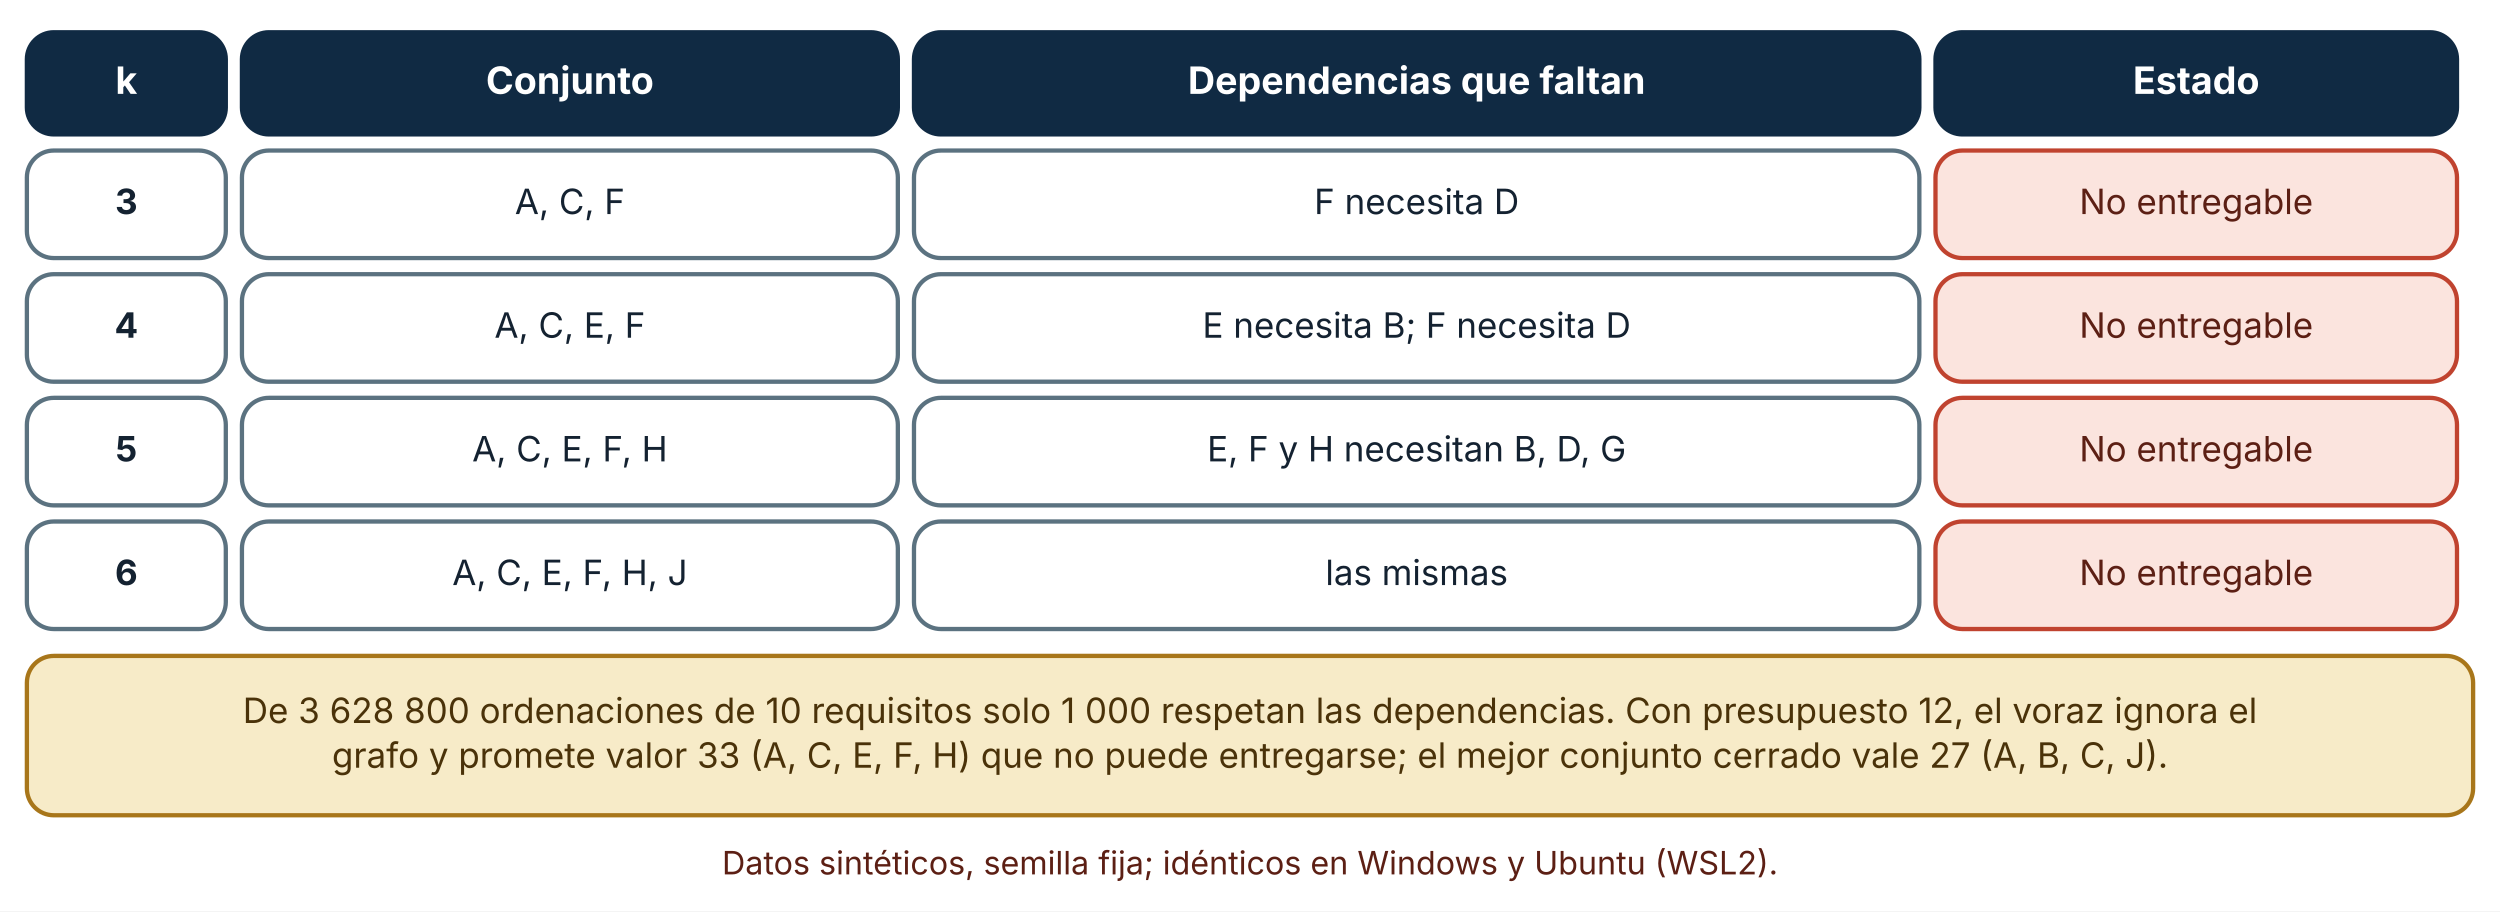
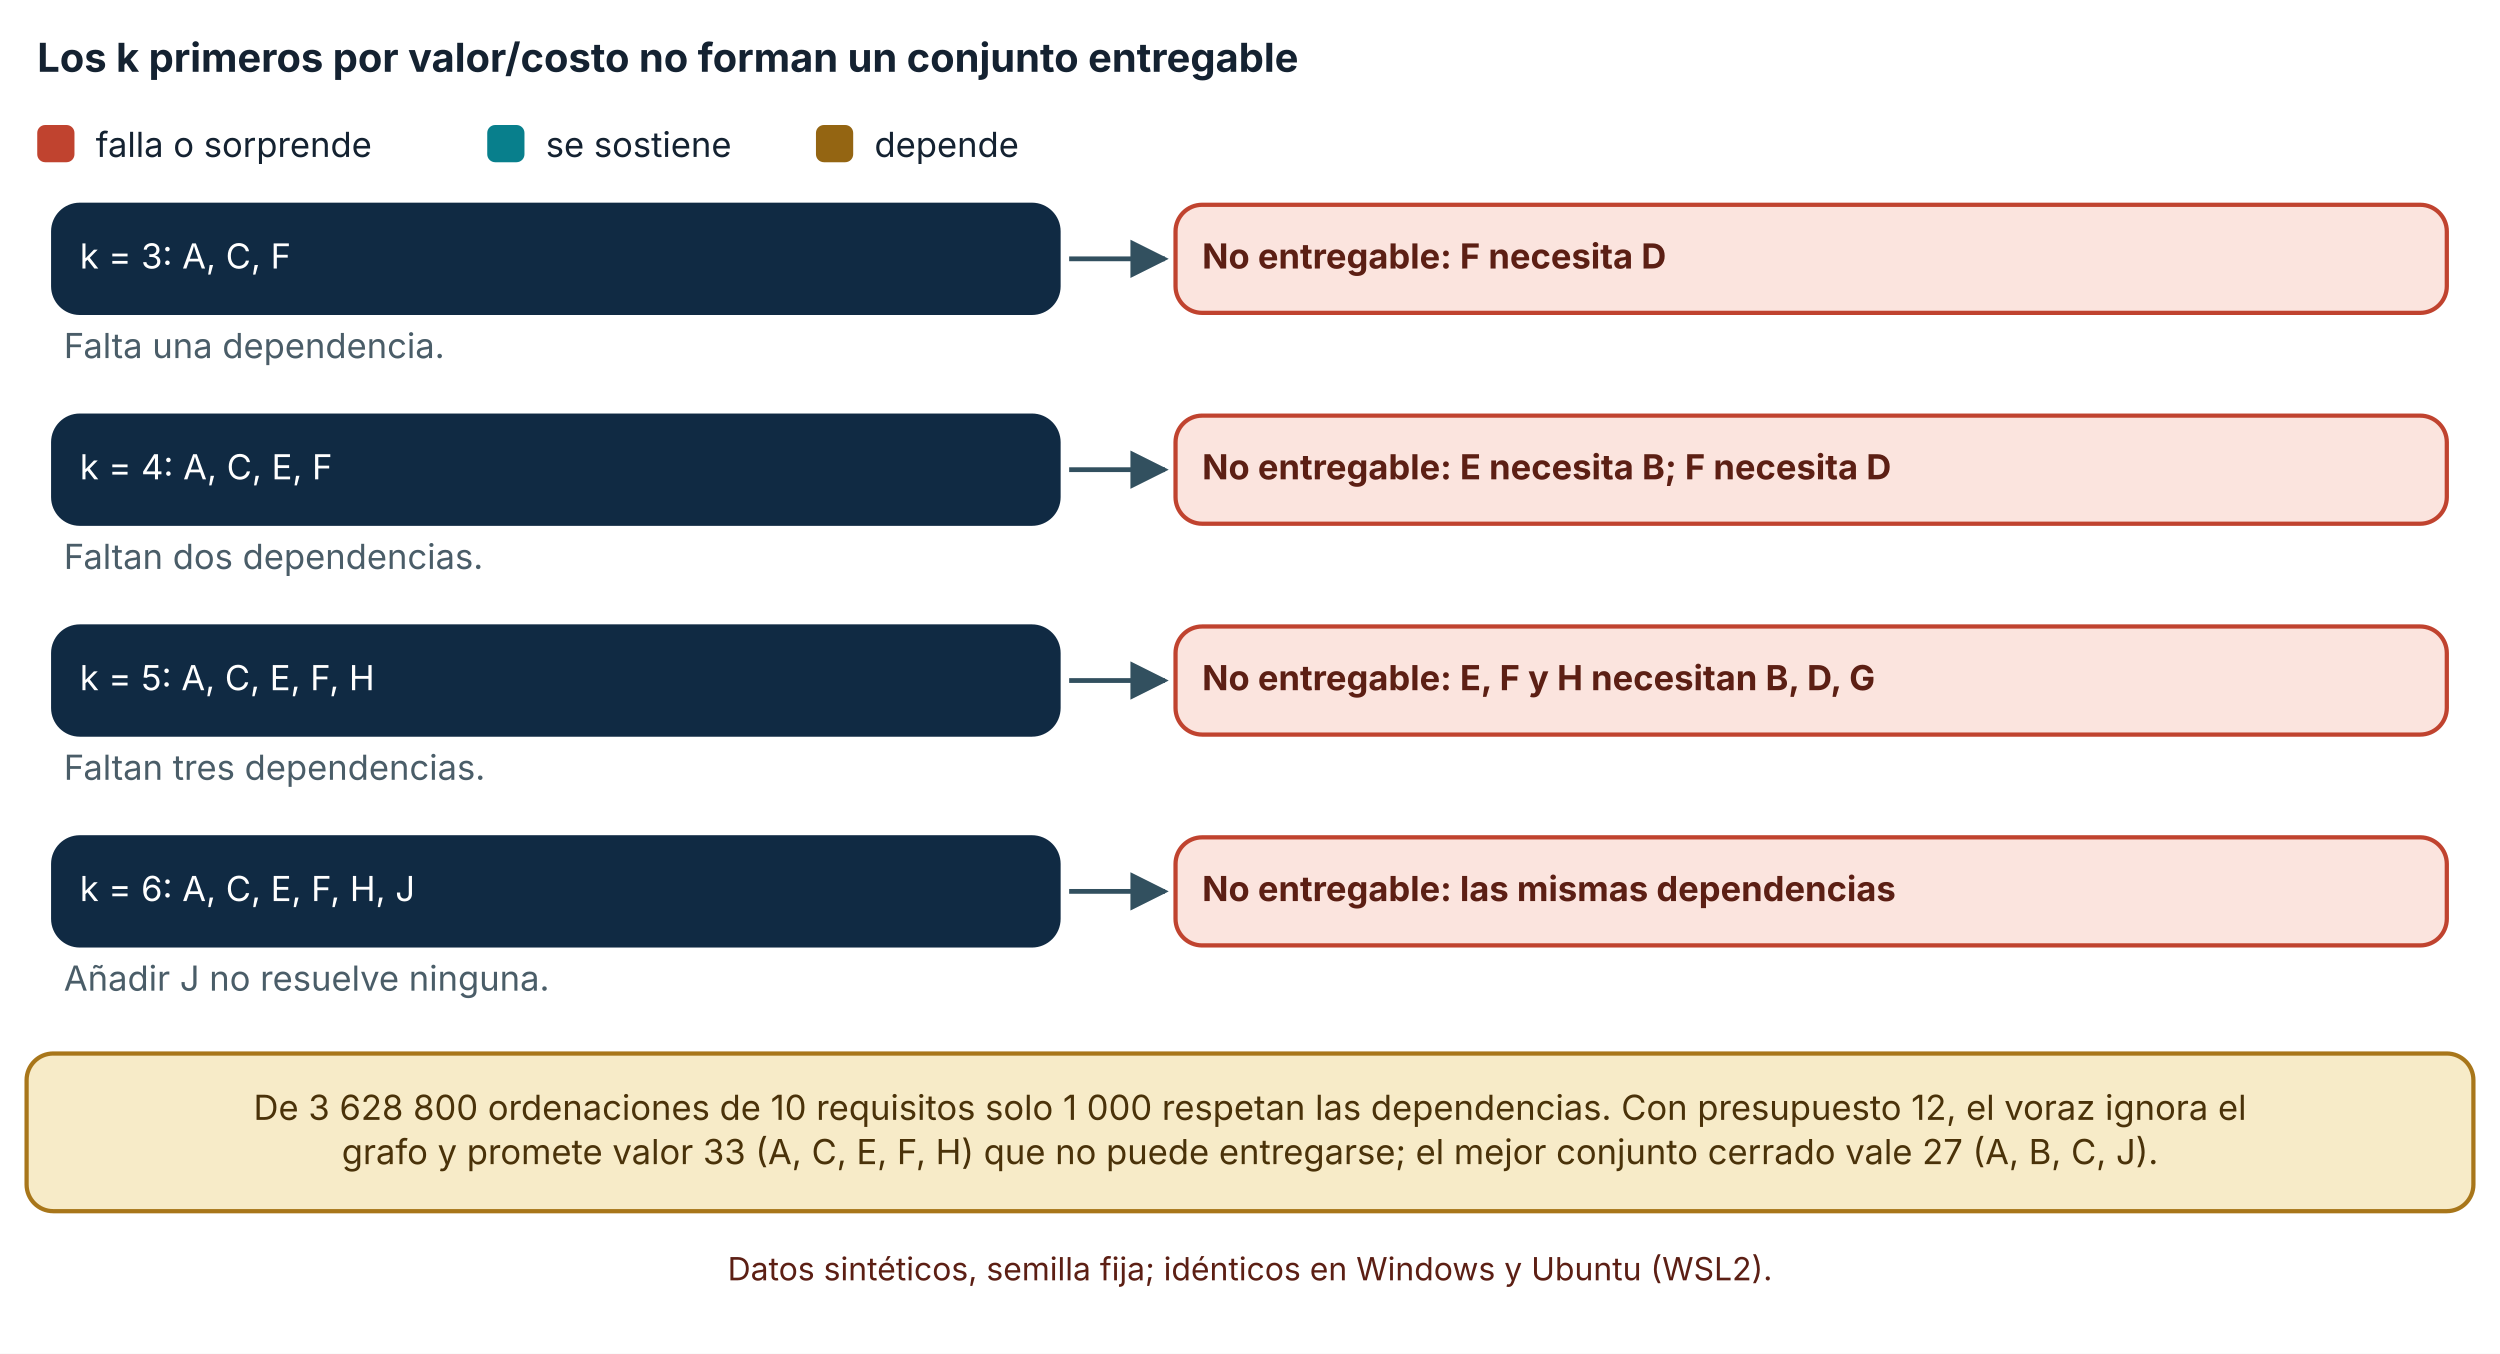
- <svg xmlns="http://www.w3.org/2000/svg" viewBox="0 0 930 339" width="930" height="339" role="img" aria-labelledby="t d" font-family="Inter, 'Segoe UI', system-ui, -apple-system, sans-serif">
+ <svg xmlns="http://www.w3.org/2000/svg" viewBox="0 0 940 509" width="940" height="509" role="img" aria-labelledby="t d" font-family="Inter, 'Segoe UI', system-ui, -apple-system, sans-serif">
  <defs>
    <marker id="arrow" viewBox="0 0 10 10" refX="9" refY="5" markerWidth="8" markerHeight="8" orient="auto-start-reverse">
      <path d="M0,0 L10,5 L0,10 z" fill="#32505f" />
    </marker>
    <marker id="arrow-coral" viewBox="0 0 10 10" refX="9" refY="5" markerWidth="8" markerHeight="8" orient="auto-start-reverse">
      <path d="M0,0 L10,5 L0,10 z" fill="#c0432f" />
    </marker>
  </defs>
-   <rect width="930" height="339" fill="#ffffff" />
-   <rect x="10" y="12" width="74" height="38" rx="10" fill="#102a43" stroke="#102a43" stroke-width="1.6" />
-   <text x="47" y="34.92" font-size="14" text-anchor="middle" font-weight="700" fill="#ffffff">
-     <tspan x="47" dy="0">k</tspan>
+   <rect width="940" height="509" fill="#ffffff" />
+   <text x="14" y="27" font-size="15" text-anchor="start" font-weight="700" fill="#142231">
+     <tspan x="14" dy="0">Los k primeros por valor/costo no forman un conjunto entregable</tspan>
  </text>
-   <rect x="90" y="12" width="244" height="38" rx="10" fill="#102a43" stroke="#102a43" stroke-width="1.6" />
-   <text x="212" y="34.92" font-size="14" text-anchor="middle" font-weight="700" fill="#ffffff">
-     <tspan x="212" dy="0">Conjunto</tspan>
+   <rect x="14" y="47" width="14" height="14" rx="3" fill="#c0432f" />
+   <text x="36" y="59" font-size="13" text-anchor="start" font-weight="400" fill="#142231">
+     <tspan x="36" dy="0">falla o sorprende</tspan>
  </text>
-   <rect x="340" y="12" width="374" height="38" rx="10" fill="#102a43" stroke="#102a43" stroke-width="1.6" />
-   <text x="527" y="34.92" font-size="14" text-anchor="middle" font-weight="700" fill="#ffffff">
-     <tspan x="527" dy="0">Dependencias que faltan</tspan>
+   <rect x="183.2" y="47" width="14" height="14" rx="3" fill="#087f8c" />
+   <text x="205.2" y="59" font-size="13" text-anchor="start" font-weight="400" fill="#142231">
+     <tspan x="205.2" dy="0">se sostiene</tspan>
  </text>
-   <rect x="720" y="12" width="194" height="38" rx="10" fill="#102a43" stroke="#102a43" stroke-width="1.6" />
-   <text x="817" y="34.92" font-size="14" text-anchor="middle" font-weight="700" fill="#ffffff">
-     <tspan x="817" dy="0">Estado</tspan>
+   <rect x="306.8" y="47" width="14" height="14" rx="3" fill="#946512" />
+   <text x="328.8" y="59" font-size="13" text-anchor="start" font-weight="400" fill="#142231">
+     <tspan x="328.8" dy="0">depende</tspan>
  </text>
-   <rect x="10" y="56" width="74" height="40" rx="10" fill="#ffffff" stroke="#5b7280" stroke-width="1.6" />
-   <text x="47" y="79.64" font-size="13" text-anchor="middle" font-weight="700" fill="#142231">
-     <tspan x="47" dy="0">3</tspan>
+   <rect x="20" y="77" width="378" height="40.64" rx="10" fill="#102a43" stroke="#102a43" stroke-width="1.6" />
+   <text x="30" y="100.96" font-size="13" text-anchor="start" font-weight="400" fill="#ffffff">
+     <tspan x="30" dy="0">k = 3: A, C, F</tspan>
  </text>
-   <rect x="90" y="56" width="244" height="40" rx="10" fill="#ffffff" stroke="#5b7280" stroke-width="1.6" />
-   <text x="212" y="79.64" font-size="13" text-anchor="middle" font-weight="400" fill="#142231">
-     <tspan x="212" dy="0">A, C, F</tspan>
+   <polyline points="402,97.32 438,97.32" fill="none" stroke="#32505f" stroke-width="1.8" marker-end="url(#arrow)" />
+   <rect x="442" y="77" width="478" height="40.64" rx="10" fill="#fbe4de" stroke="#c0432f" stroke-width="1.6" />
+   <text x="452" y="100.96" font-size="13" text-anchor="start" font-weight="700" fill="#5c1f14">
+     <tspan x="452" dy="0">No entregable: F necesita D</tspan>
  </text>
-   <rect x="340" y="56" width="374" height="40" rx="10" fill="#ffffff" stroke="#5b7280" stroke-width="1.6" />
-   <text x="527" y="79.64" font-size="13" text-anchor="middle" font-weight="400" fill="#142231">
-     <tspan x="527" dy="0">F necesita D</tspan>
+   <text x="24" y="134.64" font-size="13" text-anchor="start" font-weight="400" fill="#4a5d68">
+     <tspan x="24" dy="0">Falta una dependencia.</tspan>
  </text>
-   <rect x="720" y="56" width="194" height="40" rx="10" fill="#fbe4de" stroke="#c0432f" stroke-width="1.6" />
-   <text x="817" y="79.64" font-size="13" text-anchor="middle" font-weight="400" fill="#5c1f14">
-     <tspan x="817" dy="0">No entregable</tspan>
+   <rect x="20" y="156.28" width="378" height="40.64" rx="10" fill="#102a43" stroke="#102a43" stroke-width="1.6" />
+   <text x="30" y="180.24" font-size="13" text-anchor="start" font-weight="400" fill="#ffffff">
+     <tspan x="30" dy="0">k = 4: A, C, E, F</tspan>
  </text>
-   <rect x="10" y="102" width="74" height="40" rx="10" fill="#ffffff" stroke="#5b7280" stroke-width="1.6" />
-   <text x="47" y="125.64" font-size="13" text-anchor="middle" font-weight="700" fill="#142231">
-     <tspan x="47" dy="0">4</tspan>
+   <polyline points="402,176.6 438,176.6" fill="none" stroke="#32505f" stroke-width="1.8" marker-end="url(#arrow)" />
+   <rect x="442" y="156.28" width="478" height="40.64" rx="10" fill="#fbe4de" stroke="#c0432f" stroke-width="1.6" />
+   <text x="452" y="180.24" font-size="13" text-anchor="start" font-weight="700" fill="#5c1f14">
+     <tspan x="452" dy="0">No entregable: E necesita B; F necesita D</tspan>
  </text>
-   <rect x="90" y="102" width="244" height="40" rx="10" fill="#ffffff" stroke="#5b7280" stroke-width="1.6" />
-   <text x="212" y="125.64" font-size="13" text-anchor="middle" font-weight="400" fill="#142231">
-     <tspan x="212" dy="0">A, C, E, F</tspan>
+   <text x="24" y="213.92" font-size="13" text-anchor="start" font-weight="400" fill="#4a5d68">
+     <tspan x="24" dy="0">Faltan dos dependencias.</tspan>
  </text>
-   <rect x="340" y="102" width="374" height="40" rx="10" fill="#ffffff" stroke="#5b7280" stroke-width="1.6" />
-   <text x="527" y="125.64" font-size="13" text-anchor="middle" font-weight="400" fill="#142231">
-     <tspan x="527" dy="0">E necesita B; F necesita D</tspan>
+   <rect x="20" y="235.56" width="378" height="40.64" rx="10" fill="#102a43" stroke="#102a43" stroke-width="1.6" />
+   <text x="30" y="259.52" font-size="13" text-anchor="start" font-weight="400" fill="#ffffff">
+     <tspan x="30" dy="0">k = 5: A, C, E, F, H</tspan>
  </text>
-   <rect x="720" y="102" width="194" height="40" rx="10" fill="#fbe4de" stroke="#c0432f" stroke-width="1.6" />
-   <text x="817" y="125.64" font-size="13" text-anchor="middle" font-weight="400" fill="#5c1f14">
-     <tspan x="817" dy="0">No entregable</tspan>
+   <polyline points="402,255.88 438,255.88" fill="none" stroke="#32505f" stroke-width="1.8" marker-end="url(#arrow)" />
+   <rect x="442" y="235.56" width="478" height="40.64" rx="10" fill="#fbe4de" stroke="#c0432f" stroke-width="1.6" />
+   <text x="452" y="259.52" font-size="13" text-anchor="start" font-weight="700" fill="#5c1f14">
+     <tspan x="452" dy="0">No entregable: E, F y H necesitan B, D, G</tspan>
  </text>
-   <rect x="10" y="148" width="74" height="40" rx="10" fill="#ffffff" stroke="#5b7280" stroke-width="1.6" />
-   <text x="47" y="171.64" font-size="13" text-anchor="middle" font-weight="700" fill="#142231">
-     <tspan x="47" dy="0">5</tspan>
+   <text x="24" y="293.2" font-size="13" text-anchor="start" font-weight="400" fill="#4a5d68">
+     <tspan x="24" dy="0">Faltan tres dependencias.</tspan>
  </text>
-   <rect x="90" y="148" width="244" height="40" rx="10" fill="#ffffff" stroke="#5b7280" stroke-width="1.6" />
-   <text x="212" y="171.64" font-size="13" text-anchor="middle" font-weight="400" fill="#142231">
-     <tspan x="212" dy="0">A, C, E, F, H</tspan>
+   <rect x="20" y="314.84" width="378" height="40.64" rx="10" fill="#102a43" stroke="#102a43" stroke-width="1.6" />
+   <text x="30" y="338.8" font-size="13" text-anchor="start" font-weight="400" fill="#ffffff">
+     <tspan x="30" dy="0">k = 6: A, C, E, F, H, J</tspan>
  </text>
-   <rect x="340" y="148" width="374" height="40" rx="10" fill="#ffffff" stroke="#5b7280" stroke-width="1.6" />
-   <text x="527" y="171.64" font-size="13" text-anchor="middle" font-weight="400" fill="#142231">
-     <tspan x="527" dy="0">E, F y H necesitan B, D, G</tspan>
+   <polyline points="402,335.16 438,335.16" fill="none" stroke="#32505f" stroke-width="1.8" marker-end="url(#arrow)" />
+   <rect x="442" y="314.84" width="478" height="40.64" rx="10" fill="#fbe4de" stroke="#c0432f" stroke-width="1.6" />
+   <text x="452" y="338.8" font-size="13" text-anchor="start" font-weight="700" fill="#5c1f14">
+     <tspan x="452" dy="0">No entregable: las mismas dependencias</tspan>
  </text>
-   <rect x="720" y="148" width="194" height="40" rx="10" fill="#fbe4de" stroke="#c0432f" stroke-width="1.6" />
-   <text x="817" y="171.64" font-size="13" text-anchor="middle" font-weight="400" fill="#5c1f14">
-     <tspan x="817" dy="0">No entregable</tspan>
+   <text x="24" y="372.48" font-size="13" text-anchor="start" font-weight="400" fill="#4a5d68">
+     <tspan x="24" dy="0">Añadir J no resuelve ninguna.</tspan>
  </text>
-   <rect x="10" y="194" width="74" height="40" rx="10" fill="#ffffff" stroke="#5b7280" stroke-width="1.6" />
-   <text x="47" y="217.64" font-size="13" text-anchor="middle" font-weight="700" fill="#142231">
-     <tspan x="47" dy="0">6</tspan>
+   <rect x="10" y="396.12" width="920" height="59.28" rx="10" fill="#f7ebc8" stroke="#a8761a" stroke-width="1.6" />
+   <text x="470" y="421.08" font-size="13" text-anchor="middle" font-weight="400" fill="#4a3209">
+     <tspan x="470" dy="0">De 3 628 800 ordenaciones de 10 requisitos solo 1 000 respetan las dependencias. Con presupuesto 12, el voraz ignora el</tspan>
  </text>
-   <rect x="90" y="194" width="244" height="40" rx="10" fill="#ffffff" stroke="#5b7280" stroke-width="1.6" />
-   <text x="212" y="217.64" font-size="13" text-anchor="middle" font-weight="400" fill="#142231">
-     <tspan x="212" dy="0">A, C, E, F, H, J</tspan>
+   <text x="470" y="437.72" font-size="13" text-anchor="middle" font-weight="400" fill="#4a3209">
+     <tspan x="470" dy="0">grafo y promete valor 33 (A, C, E, F, H) que no puede entregarse; el mejor conjunto cerrado vale 27 (A, B, C, J).</tspan>
  </text>
-   <rect x="340" y="194" width="374" height="40" rx="10" fill="#ffffff" stroke="#5b7280" stroke-width="1.6" />
-   <text x="527" y="217.64" font-size="13" text-anchor="middle" font-weight="400" fill="#142231">
-     <tspan x="527" dy="0">las mismas</tspan>
-   </text>
-   <rect x="720" y="194" width="194" height="40" rx="10" fill="#fbe4de" stroke="#c0432f" stroke-width="1.6" />
-   <text x="817" y="217.64" font-size="13" text-anchor="middle" font-weight="400" fill="#5c1f14">
-     <tspan x="817" dy="0">No entregable</tspan>
-   </text>
-   <rect x="10" y="244" width="910" height="59.28" rx="10" fill="#f7ebc8" stroke="#a8761a" stroke-width="1.6" />
-   <text x="465" y="268.96" font-size="13" text-anchor="middle" font-weight="400" fill="#4a3209">
-     <tspan x="465" dy="0">De 3 628 800 ordenaciones de 10 requisitos solo 1 000 respetan las dependencias. Con presupuesto 12, el voraz ignora el</tspan>
-   </text>
-   <text x="465" y="285.6" font-size="13" text-anchor="middle" font-weight="400" fill="#4a3209">
-     <tspan x="465" dy="0">grafo y promete valor 33 (A, C, E, F, H) que no puede entregarse; el mejor conjunto cerrado vale 27 (A, B, C, J).</tspan>
-   </text>
-   <text x="465" y="325.28" font-size="12" text-anchor="middle" font-weight="400" fill="#5c1f14">
-     <tspan x="465" dy="0">Datos sintéticos, semilla fija; idénticos en Windows y Ubuntu (WSL2).</tspan>
+   <text x="470" y="481.4" font-size="12" text-anchor="middle" font-weight="400" fill="#5c1f14">
+     <tspan x="470" dy="0">Datos sintéticos, semilla fija; idénticos en Windows y Ubuntu (WSL2).</tspan>
  </text>
</svg>
